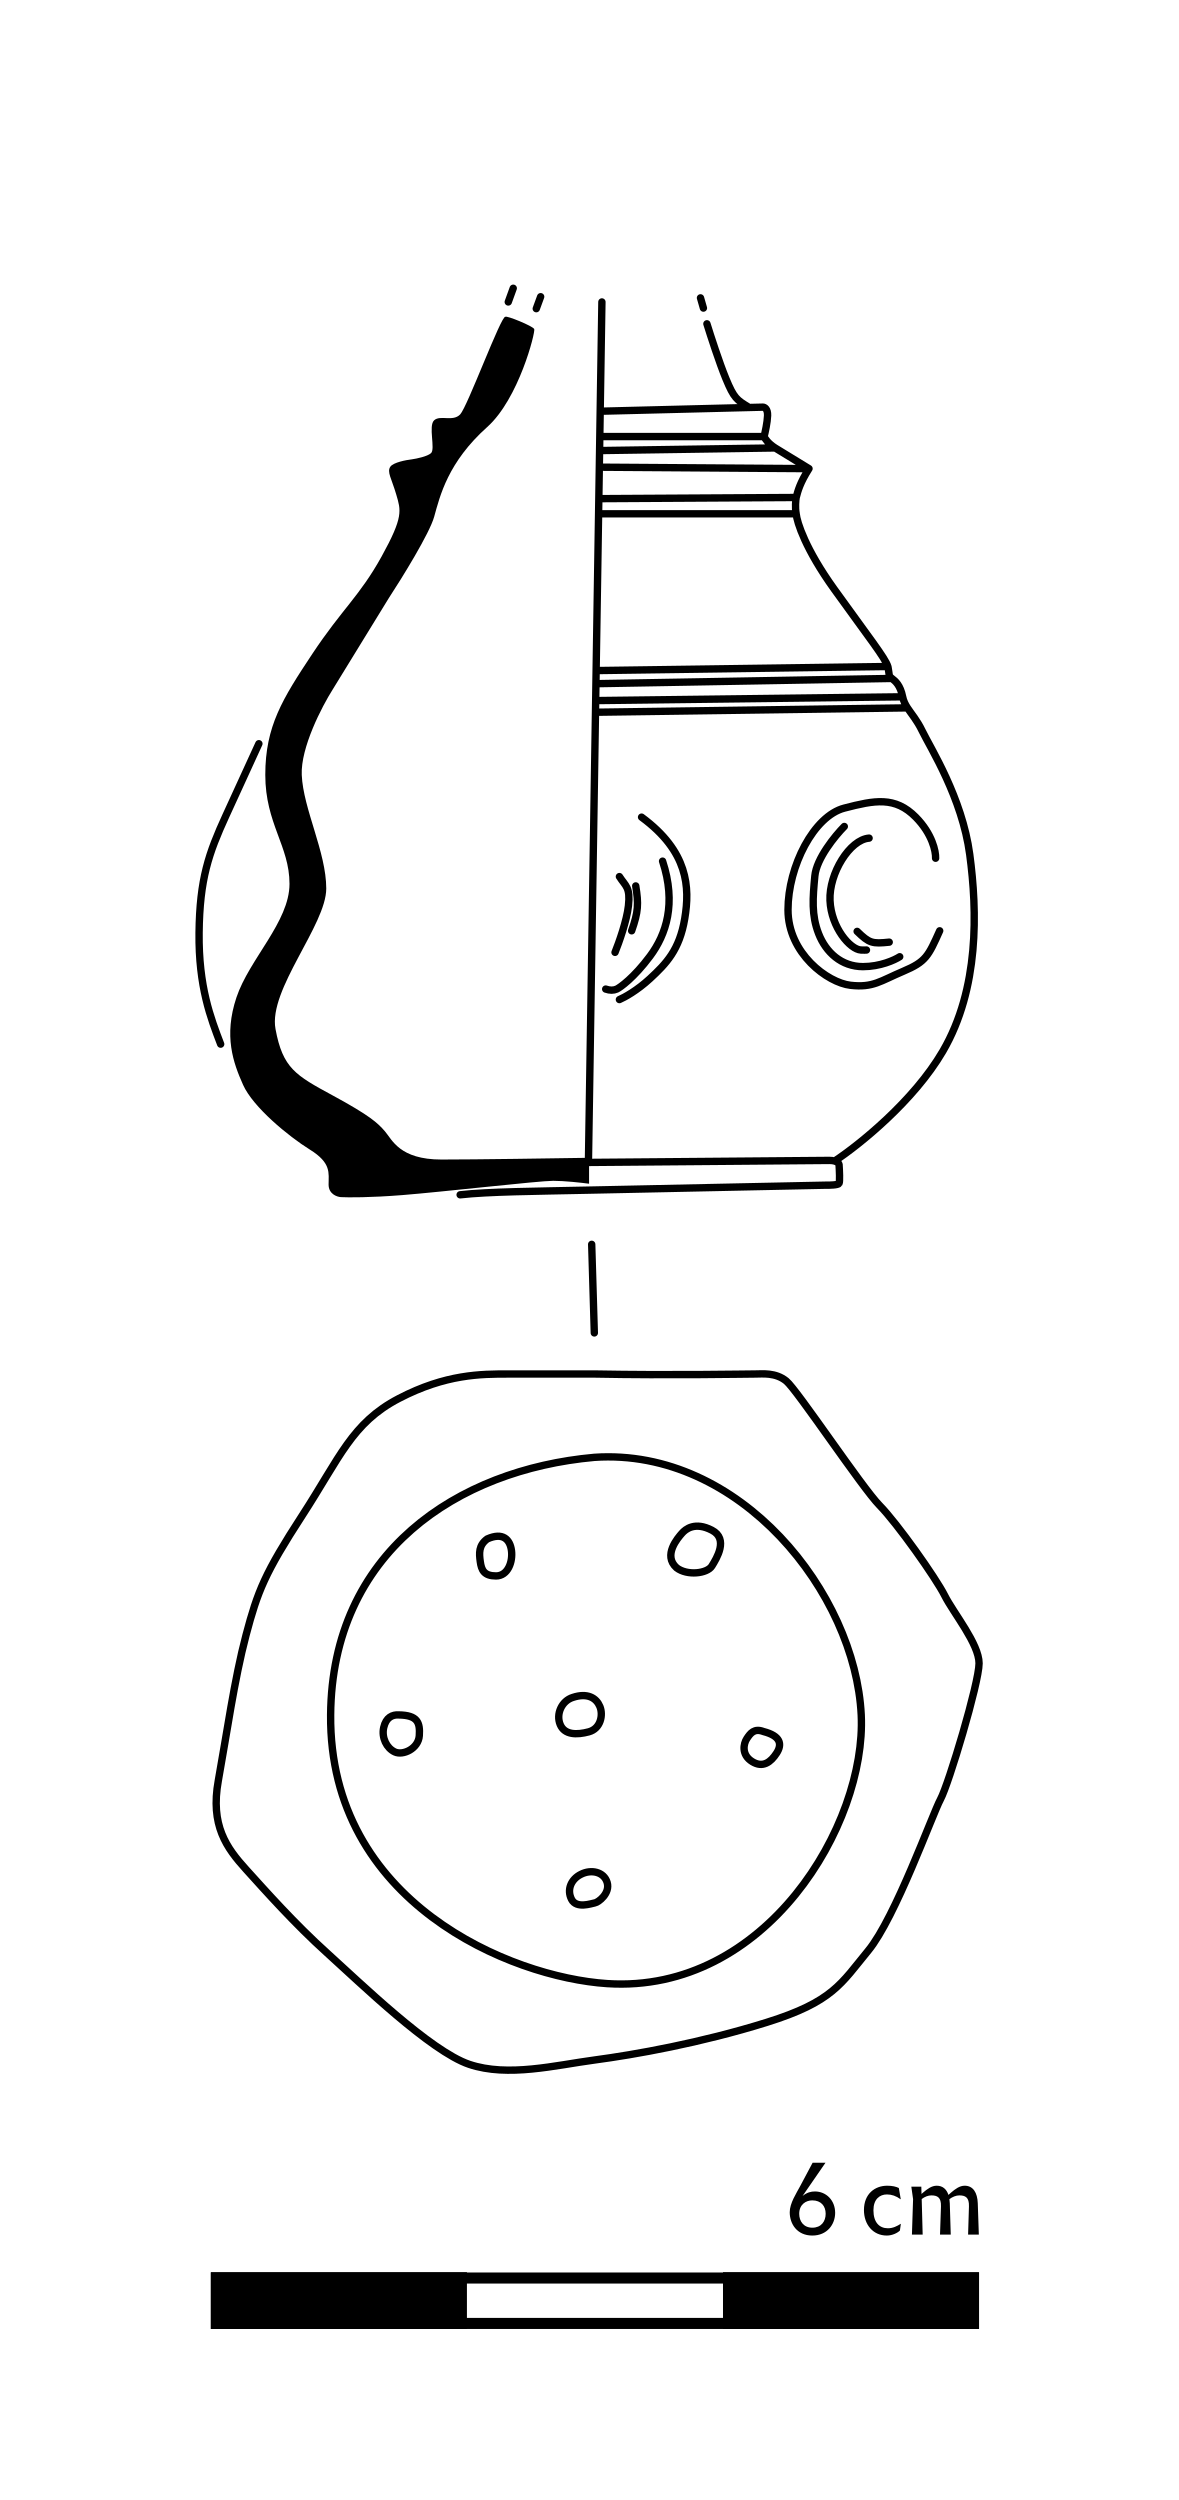
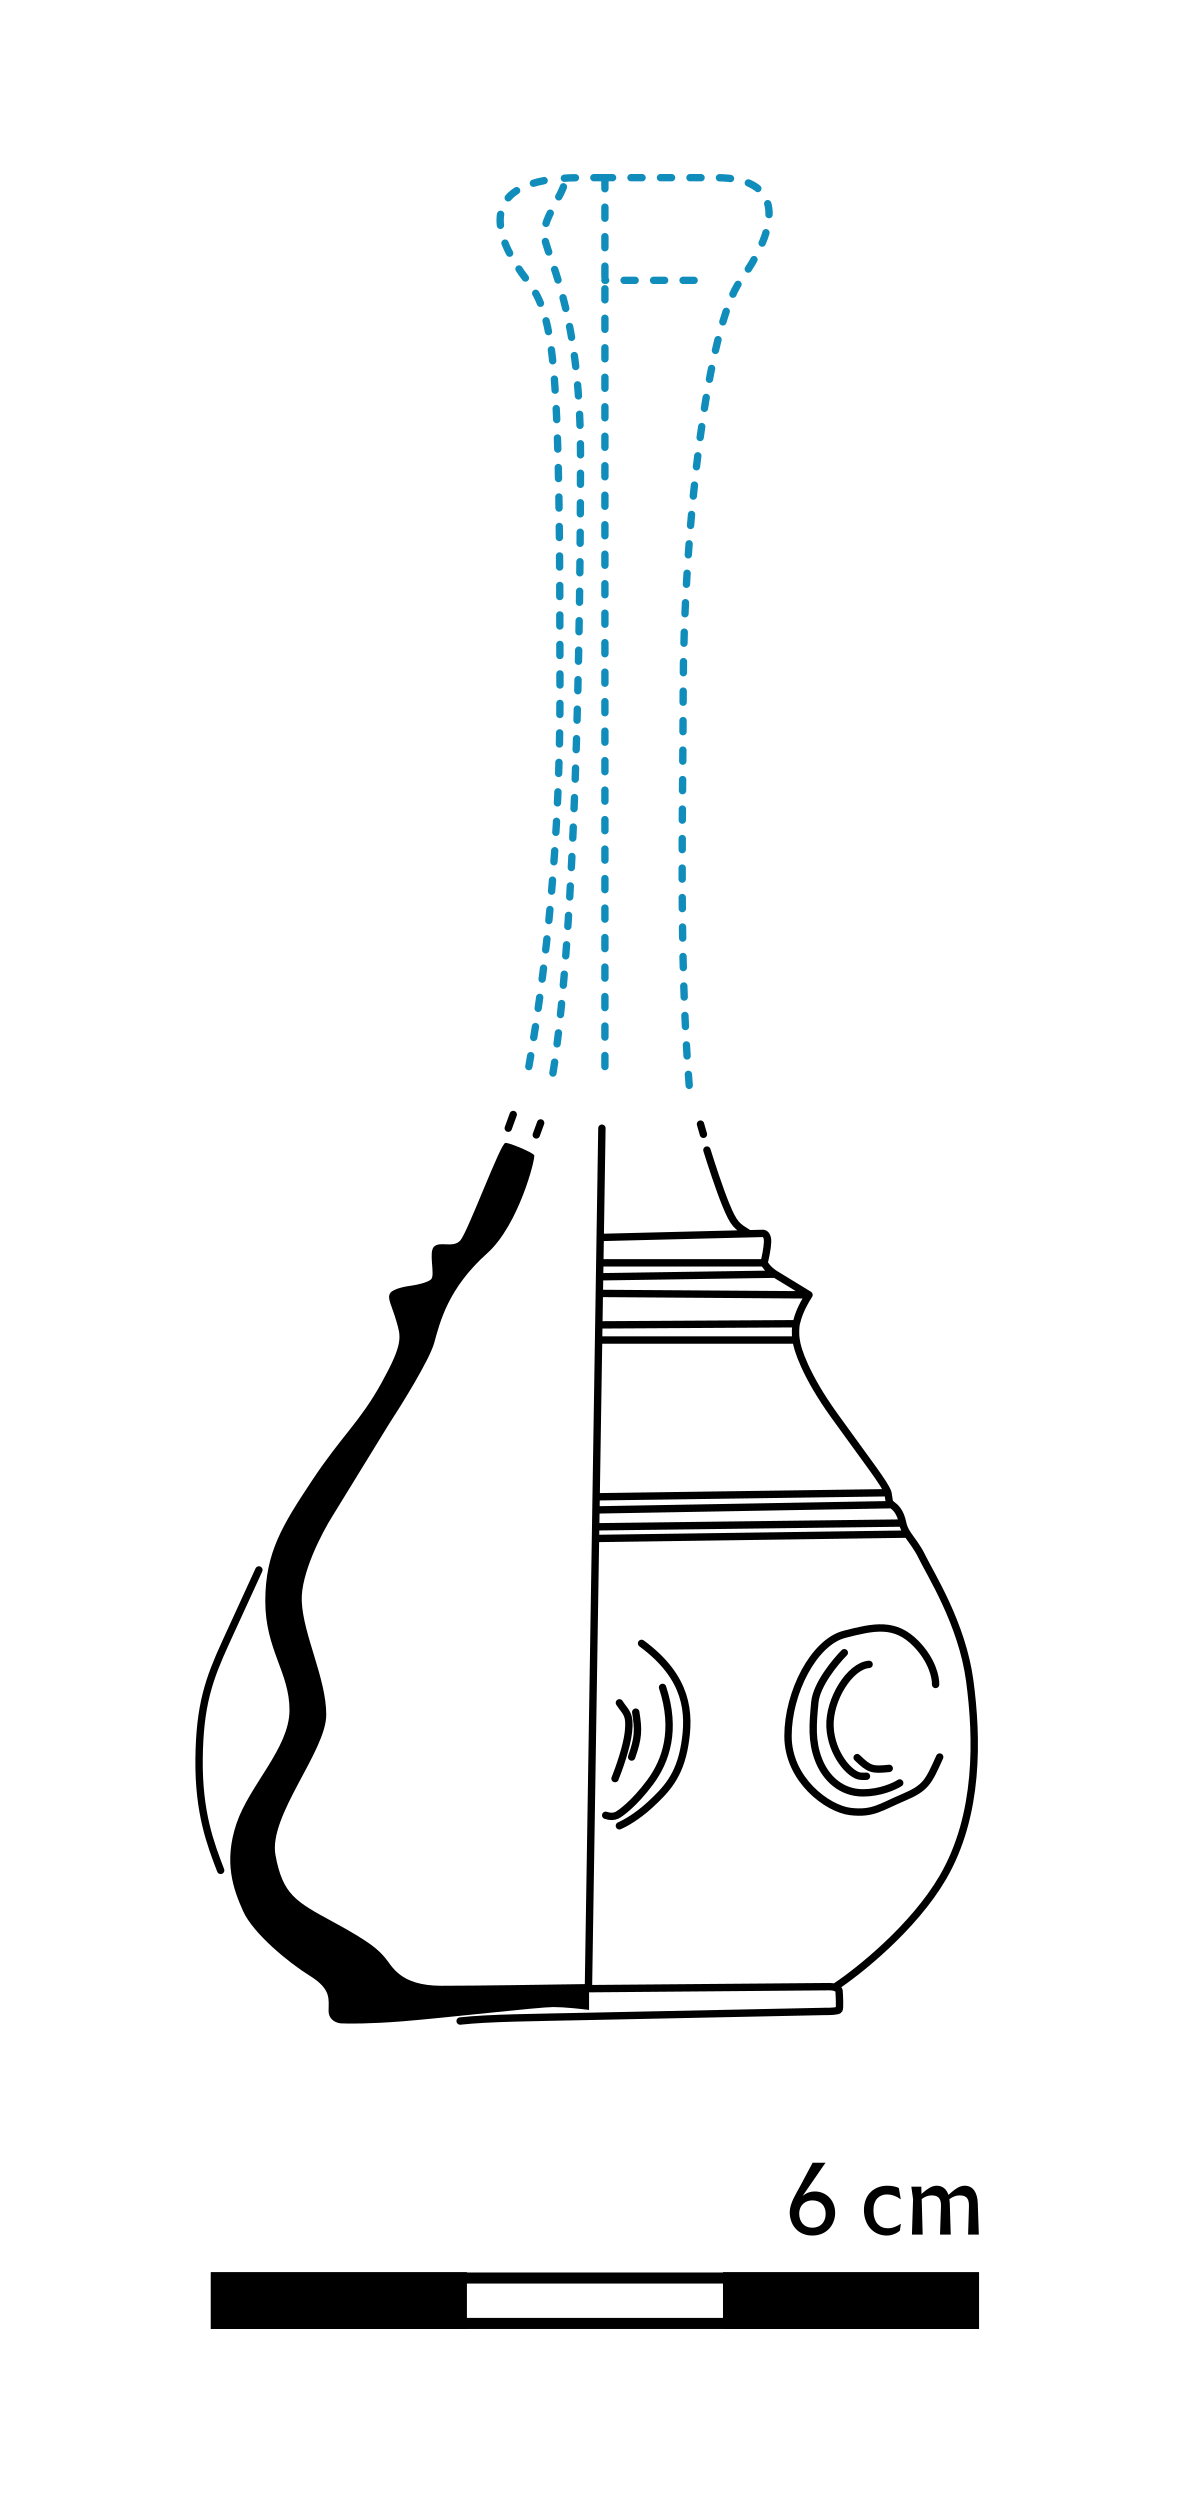
<svg xmlns="http://www.w3.org/2000/svg" width="1599" height="3391" viewBox="0 0 1599 3391" fill="none">
-   <path d="M724.631 446.335C722.77 442.263 686.871 427.618 685.462 429.734C679.866 427.363 634.027 551.867 624.136 562.143C614.244 572.42 597.231 562.538 588.923 570.048C580.614 577.558 590.901 609.178 584.571 614.711C579.506 619.138 565.315 622.089 558.853 623.012C550.808 623.934 533.69 627.201 529.575 632.893C524.431 640.007 531.158 649.098 537.488 670.837C543.818 692.575 547.379 700.876 517.705 754.63C488.031 808.384 463.897 826.17 423.54 887.038C383.184 947.907 359.84 985.06 359.84 1051.07C359.84 1117.07 392.679 1147.51 392.679 1198.89C392.679 1250.27 338.079 1300.87 320.671 1353.04C303.262 1405.21 316.319 1441.57 329.771 1471.61C343.223 1501.65 391.097 1541.18 420.375 1559.36C449.653 1577.54 445.697 1590.98 445.697 1606.79C445.697 1619.44 456.775 1623.39 462.314 1623.78C471.942 1624.31 502.117 1624.5 545.797 1621.02C600.397 1616.67 731.357 1601.65 750.349 1601.65C765.542 1601.65 789.123 1604.29 799.014 1605.6V1570.43C751.272 1571.22 644.393 1572.8 598.814 1572.8C541.84 1572.8 531.949 1545.92 522.058 1534.46C512.166 1523 501.484 1513.11 451.236 1485.84C400.988 1458.57 383.579 1449.08 373.688 1395.73C363.797 1342.37 442.532 1254.62 442.532 1205.21C442.532 1155.81 411.275 1097.31 409.297 1051.07C407.714 1014.07 436.597 958.447 451.236 935.259L527.201 811.546C545.137 784.142 582.592 723.642 588.923 700.876C596.836 672.418 607.518 626.964 660.931 579.139C703.662 540.879 726.492 450.406 724.631 446.335Z" fill="black" />
-   <path d="M299.305 1416.28C285.853 1381.1 269.236 1338.41 270.027 1265.29C270.819 1192.17 283.084 1157.39 306.427 1106.4C325.102 1065.61 344.014 1024.32 351.136 1008.78M798.222 1572.01L807.709 966.089M816.422 409.577L814.102 557.795M727.401 418.667L733.335 402.462M689.418 409.577L696.144 391M624.135 1620.62C662.909 1616.27 726.214 1615.88 798.222 1614.3C855.829 1613.03 1036.4 1609.29 1119.49 1607.58C1125.16 1607.71 1136.82 1607.42 1138.09 1605.21C1139.35 1602.99 1138.61 1587.16 1138.09 1579.52C1137.9 1578.23 1136.39 1576.04 1132.15 1574.84M794.661 1576.75C900.696 1575.83 1115.22 1573.98 1125.03 1573.98C1127.99 1573.98 1130.32 1574.32 1132.15 1574.84M840.161 1189.01C848.47 1202.05 855.196 1203.24 852.427 1228.53C850.211 1248.77 839.37 1279.13 834.227 1291.77M862.318 1201.66C866.274 1226.16 865.879 1236.44 856.779 1262.53M898.718 1168.06C917.709 1225.77 903.466 1267.66 881.705 1296.91C859.944 1326.16 840.953 1339.6 836.6 1341.58C832.248 1343.55 827.105 1343.55 821.566 1341.58M870.231 1108.38C933.535 1155.02 935.909 1203.24 928.787 1245.93C921.666 1288.61 903.466 1307.19 881.705 1327.35C864.296 1343.47 846.756 1353.04 840.161 1355.81M814.102 557.795L813.563 592.182M814.102 557.795L1016.23 552.728M1036.4 592.182C1037.86 586.517 1040.84 572.894 1041.15 563.724C1041.47 554.554 1037.06 552.262 1034.82 552.262L1016.23 552.728M1036.4 592.182H813.563M1036.4 592.182C1037.46 594.817 1041.94 601.589 1051.44 607.597M813.563 592.182L813.266 611.154M813.266 611.154L1051.44 607.597M813.266 611.154L812.913 633.683M1051.44 607.597L1097.33 635.66M812.913 633.683L1097.33 635.66M812.913 633.683L812.245 676.37M1097.33 635.66C1085.07 655.027 1082.3 665.699 1079.93 674.789M812.245 676.37L1079.93 674.789M812.245 676.37L811.923 696.923M1079.93 674.789C1079.27 678.61 1078.34 688.386 1079.93 696.923M811.923 696.923H1079.93M811.923 696.923L808.594 909.568M1079.93 696.923C1080.98 708.517 1092.75 745.144 1131.36 798.898C1177.89 863.666 1200.89 892.812 1204.26 904.034M1209.7 920.24C1204.95 916.682 1206.53 915.497 1204.56 905.22C1204.49 904.849 1204.39 904.455 1204.26 904.034M1209.7 920.24C1214.45 923.797 1221.17 929.33 1224.34 945.14M1209.7 920.24L808.315 927.354M1224.34 945.14L807.957 950.279M1224.34 945.14C1225.48 950.859 1227.82 955.491 1230.86 960.16M1132.15 1574.84C1164.6 1553.47 1239.37 1493.75 1278.94 1425.76C1328.4 1340.79 1325.63 1236.04 1315.34 1158.97C1305.05 1081.9 1261.93 1014.31 1250.85 991.385C1243.78 976.752 1236.22 968.399 1230.86 960.16M808.594 909.568L1204.26 904.034M808.594 909.568L808.315 927.354M808.315 927.354L807.957 950.279M807.957 950.279L807.709 966.089M1230.86 960.16L807.709 966.089M1162.62 1263.32C1179.23 1279.52 1183.19 1280.31 1206.14 1277.94M1178.84 1136.84C1152.73 1138.81 1124.24 1184.66 1125.82 1221.42C1127.4 1258.18 1153.12 1287.82 1167.76 1288.61C1172.9 1288.89 1172.9 1288.61 1175.28 1288.61M1145.21 1121.03C1132.81 1133.54 1107.46 1164.5 1105.25 1188.22C1102.48 1217.86 1100.5 1241.18 1110.39 1266.48C1120.28 1291.77 1141.25 1311.14 1170.53 1311.14C1193.95 1311.14 1213.52 1302.18 1220.38 1297.7M1274.59 1262.53C1259.16 1296.91 1255.99 1304.42 1225.13 1317.47C1194.27 1330.51 1184.38 1340 1153.52 1336.44C1122.66 1332.88 1068.85 1293.36 1068.85 1234.07C1068.85 1174.78 1104.06 1106.8 1145.21 1096.13C1186.36 1085.45 1214.05 1079.92 1242.14 1108.38C1264.62 1131.15 1269.44 1155.02 1269.05 1164.11M1016.23 552.728C999.213 542.381 995.652 540.404 984.574 513.527C975.712 492.026 963.737 455.03 958.857 439.22M954.109 417.877L950.153 404.043M802.574 1687.82L806.135 1807.97M776.857 2302.43C797.035 2295.71 808.905 2303.22 813.653 2314.68C818.4 2326.14 814.84 2344.72 798.618 2349.07C782.396 2353.42 765.779 2353.42 759.844 2339.19C753.909 2324.96 761.822 2307.17 776.857 2302.43ZM660.931 2087.41C682.296 2077.93 691.792 2088.2 693.77 2103.22C695.748 2118.24 689.022 2137.61 672.801 2137.61C656.579 2137.61 653.018 2129.7 651.435 2118.24C649.853 2106.78 649.061 2096.11 660.931 2087.41ZM541.049 2326.14C566.37 2326.54 569.931 2336.42 568.744 2354.21C567.557 2371.99 546.588 2381.48 535.509 2376.34C524.431 2371.2 517.309 2356.97 520.475 2343.14C523.64 2329.31 532.344 2325.53 541.049 2326.14ZM787.935 2542.35C801.783 2535.23 819.192 2538.79 823.544 2553.41C827.896 2568.04 811.674 2580.29 806.927 2581.08C802.179 2581.87 782 2589.38 775.274 2576.34C768.548 2563.29 774.483 2549.06 787.935 2542.35ZM1035.61 2348.67C1058.56 2354.6 1061.33 2365.67 1053.42 2377.92C1045.5 2390.17 1034.82 2398.47 1020.18 2389.38C1005.54 2380.29 1008.31 2365.27 1013.06 2358.16C1017.81 2351.04 1022.95 2343.86 1035.61 2348.67ZM917.709 2126.54C931.953 2137.61 959.253 2134.45 965.583 2124.17C971.913 2113.89 988.531 2087.41 965.583 2075.56C942.635 2063.7 929.974 2073.97 924.831 2079.9C919.687 2085.83 898.718 2109.55 917.709 2126.54ZM806.135 1976.74C1003.54 1963.34 1160.19 2161.05 1168.16 2326.14C1175.35 2475.27 1038.47 2704.62 823.544 2690.56C692.751 2682.01 446.424 2580.59 448.466 2326.14C450.235 2105.72 620.124 1993.45 806.135 1976.74ZM806.927 1863.7C907.422 1865.68 1014.25 1863.7 1024.14 1863.7C1034.03 1863.7 1051.84 1861.33 1066.47 1873.19C1081.11 1885.04 1169.34 2017.85 1193.08 2041.96C1216.82 2066.07 1269.44 2140.38 1281.31 2164.09C1293.18 2187.81 1328 2229.7 1328 2256.18C1328 2282.67 1286.85 2419.82 1275.77 2440.37C1264.7 2460.92 1214.45 2601.24 1177.65 2645.9C1140.86 2690.56 1129.78 2715.07 1039.97 2743.13C950.153 2771.2 860.34 2787.01 806.927 2794.12C753.514 2801.23 689.022 2817.83 636.401 2800.05C583.779 2782.26 488.031 2688.98 443.718 2649.06C399.405 2609.14 360.236 2564.87 333.727 2535.63C307.218 2506.38 285.062 2475.94 296.14 2415.08C307.218 2354.21 317.901 2277.53 333.727 2217.85C349.553 2158.16 359.049 2134.05 410.088 2055.4C461.127 1976.74 477.349 1930.1 541.049 1896.9C604.748 1863.7 652.622 1863.7 689.418 1863.7C718.854 1863.7 780.022 1863.7 806.927 1863.7Z" stroke="black" stroke-width="10" stroke-linecap="round" stroke-linejoin="round" />
+   <path d="M724.631 1567.04C722.77 1562.97 686.871 1548.33 685.462 1550.44C679.866 1548.07 634.027 1672.58 624.136 1682.85C614.244 1693.13 597.231 1683.25 588.923 1690.76C580.614 1698.27 590.901 1729.89 584.571 1735.42C579.506 1739.85 565.315 1742.8 558.853 1743.72C550.808 1744.64 533.69 1747.91 529.575 1753.6C524.431 1760.72 531.158 1769.81 537.488 1791.55C543.818 1813.28 547.379 1821.59 517.705 1875.34C488.031 1929.09 463.897 1946.88 423.54 2007.75C383.184 2068.62 359.84 2105.77 359.84 2171.78C359.84 2237.78 392.679 2268.22 392.679 2319.6C392.679 2370.98 338.079 2421.57 320.671 2473.75C303.262 2525.92 316.319 2562.28 329.771 2592.32C343.223 2622.36 391.097 2661.89 420.375 2680.07C449.653 2698.25 445.697 2711.69 445.697 2727.5C445.697 2740.15 456.775 2744.1 462.314 2744.49C471.942 2745.02 502.117 2745.21 545.797 2741.73C600.397 2737.38 731.357 2722.36 750.349 2722.36C765.542 2722.36 789.123 2724.99 799.014 2726.31V2691.14C751.272 2691.93 644.393 2693.51 598.814 2693.51C541.84 2693.51 531.949 2666.63 522.058 2655.17C512.166 2643.71 501.484 2633.82 451.236 2606.55C400.988 2579.28 383.579 2569.79 373.688 2516.43C363.797 2463.08 442.532 2375.33 442.532 2325.92C442.532 2276.52 411.275 2218.02 409.297 2171.78C407.714 2134.78 436.597 2079.16 451.236 2055.97L527.201 1932.26C545.137 1904.85 582.592 1844.35 588.923 1821.59C596.836 1793.13 607.518 1747.67 660.931 1699.85C703.662 1661.59 726.492 1571.12 724.631 1567.04Z" fill="black" />
+   <path d="M299.305 2536.99C285.853 2501.81 269.236 2459.12 270.027 2386C270.819 2312.88 283.084 2278.1 306.427 2227.11C325.102 2186.32 344.014 2145.03 351.136 2129.49M798.222 2692.72L807.709 2086.8M816.422 1530.29L814.102 1678.5M727.401 1539.38L733.335 1523.17M689.418 1530.29L696.144 1511.71M624.135 2741.33C662.909 2736.98 726.214 2736.59 798.222 2735.01C855.829 2733.74 1036.4 2730 1119.49 2728.29C1125.16 2728.42 1136.82 2728.13 1138.09 2725.92C1139.35 2723.7 1138.61 2707.87 1138.09 2700.23C1137.9 2698.94 1136.39 2696.75 1132.15 2695.55M794.661 2697.46C900.696 2696.54 1115.22 2694.69 1125.03 2694.69C1127.99 2694.69 1130.32 2695.03 1132.15 2695.55M840.161 2309.72C848.47 2322.76 855.196 2323.95 852.427 2349.24C850.211 2369.48 839.37 2399.84 834.227 2412.48M862.318 2322.37C866.274 2346.87 865.879 2357.15 856.779 2383.24M898.718 2288.77C917.709 2346.48 903.466 2388.37 881.705 2417.62C859.944 2446.87 840.953 2460.31 836.6 2462.29C832.248 2464.26 827.105 2464.26 821.566 2462.29M870.231 2229.09C933.535 2275.73 935.909 2323.95 928.787 2366.64C921.666 2409.32 903.466 2427.9 881.705 2448.06C864.296 2464.18 846.756 2473.75 840.161 2476.51M814.102 1678.5L813.563 1712.89M814.102 1678.5L1016.23 1673.44M1036.4 1712.89C1037.86 1707.23 1040.84 1693.6 1041.15 1684.43C1041.47 1675.26 1037.06 1672.97 1034.82 1672.97L1016.23 1673.44M1036.4 1712.89H813.563M1036.4 1712.89C1037.46 1715.53 1041.94 1722.3 1051.44 1728.31M813.563 1712.89L813.266 1731.86M813.266 1731.86L1051.44 1728.31M813.266 1731.86L812.913 1754.39M1051.44 1728.31L1097.34 1756.37M812.913 1754.39L1097.34 1756.37M812.913 1754.39L812.245 1797.08M1097.34 1756.37C1085.07 1775.74 1082.3 1786.41 1079.93 1795.5M812.245 1797.08L1079.93 1795.5M812.245 1797.08L811.923 1817.63M1079.93 1795.5C1079.27 1799.32 1078.34 1809.1 1079.93 1817.63M811.923 1817.63H1079.93M811.923 1817.63L808.594 2030.28M1079.93 1817.63C1080.98 1829.23 1092.75 1865.85 1131.36 1919.61C1177.89 1984.38 1200.89 2013.52 1204.26 2024.74M1209.7 2040.95C1204.95 2037.39 1206.53 2036.21 1204.56 2025.93C1204.49 2025.56 1204.39 2025.16 1204.26 2024.74M1209.7 2040.95C1214.45 2044.51 1221.17 2050.04 1224.34 2065.85M1209.7 2040.95L808.315 2048.06M1224.34 2065.85L807.957 2070.99M1224.34 2065.85C1225.48 2071.57 1227.82 2076.2 1230.86 2080.87M1132.15 2695.55C1164.6 2674.18 1239.37 2614.46 1278.94 2546.47C1328.4 2461.5 1325.63 2356.75 1315.34 2279.68C1305.05 2202.61 1261.93 2135.02 1250.85 2112.09C1243.78 2097.46 1236.22 2089.11 1230.86 2080.87M808.594 2030.28L1204.26 2024.74M808.594 2030.28L808.315 2048.06M808.315 2048.06L807.957 2070.99M807.957 2070.99L807.709 2086.8M1230.86 2080.87L807.709 2086.8M1162.62 2384.03C1179.23 2400.23 1183.19 2401.02 1206.14 2398.65M1178.84 2257.55C1152.73 2259.52 1124.24 2305.37 1125.82 2342.13C1127.4 2378.89 1153.12 2408.53 1167.76 2409.32C1172.9 2409.6 1172.9 2409.32 1175.28 2409.32M1145.21 2241.74C1132.81 2254.25 1107.46 2285.21 1105.25 2308.93C1102.48 2338.57 1100.5 2361.89 1110.39 2387.19C1120.28 2412.48 1141.25 2431.85 1170.53 2431.85C1193.95 2431.85 1213.52 2422.89 1220.38 2418.41M1274.59 2383.24C1259.16 2417.62 1255.99 2425.13 1225.13 2438.18C1194.27 2451.22 1184.38 2460.7 1153.52 2457.15C1122.66 2453.59 1068.85 2414.07 1068.85 2354.78C1068.85 2295.49 1104.06 2227.51 1145.21 2216.84C1186.36 2206.16 1214.05 2200.63 1242.14 2229.09C1264.62 2251.85 1269.44 2275.73 1269.05 2284.82M1016.23 1673.44C999.213 1663.09 995.652 1661.11 984.574 1634.24C975.712 1612.74 963.737 1575.74 958.857 1559.93M954.109 1538.59L950.153 1524.75" stroke="black" stroke-width="10" stroke-linecap="round" stroke-linejoin="round" />
+   <path d="M717.321 1446.71C741.89 1308.12 759.565 1135.35 759.565 942.828C759.565 497.223 753.986 430.382 715.001 380.252C678.574 333.41 638.943 252.527 759.565 242.115M934.845 1472.21C920.327 1297.09 926.636 1083.16 926.636 942.828C926.636 714.454 960.052 441.523 1004.61 380.252C1049.16 318.98 1073.88 241 971.19 241C892.453 241 879.118 241 820.5 241M820.5 1446.71V380.252M820.5 241C810.857 241 799.989 241 787.402 241C777.295 241 768.035 241.384 759.565 242.115M820.5 241V380.252M750 1455.5C774.5 1306.5 787.402 977.5 787.402 617C787.402 411 738 344 738 316.5C738 289 781.131 242.115 759.565 242.115M941.5 380.252H820.5" stroke="#108DBB" stroke-width="10" stroke-linecap="round" stroke-linejoin="round" stroke-dasharray="15 25" />
  <rect x="293.5" y="3089.91" width="1026.62" height="61.595" stroke="black" stroke-width="15" />
  <rect x="286" y="3082" width="347.333" height="77" fill="black" />
  <rect x="980.667" y="3082" width="347.333" height="77" fill="black" />
  <path d="M1132.8 3001.49C1132.8 2984.46 1120.58 2972.5 1105.37 2972.5C1100.17 2972.5 1094.84 2973.67 1088.6 2978.61L1119.54 2933.76V2933.5H1102.25L1085.22 2965.48C1080.28 2974.84 1071.18 2988.36 1071.18 3000.71C1071.18 3016.44 1081.06 3032.3 1101.86 3032.3C1122.01 3032.3 1132.8 3017.09 1132.8 3001.49ZM1084.05 3002.79C1084.05 2990.18 1093.15 2984.59 1101.73 2984.59C1113.69 2984.59 1119.93 2992.26 1119.93 3002.79C1119.93 3013.19 1113.82 3021.64 1101.86 3021.64C1090.03 3021.64 1084.05 3012.93 1084.05 3002.79ZM1203.45 2964.7C1186.81 2964.7 1171.86 2975.62 1171.86 2997.72C1171.86 3017.61 1184.34 3032.3 1202.8 3032.3C1210.47 3032.3 1217.49 3028.66 1220.61 3025.54L1221.91 3016.44H1221.65C1216.71 3019.56 1211.25 3022.42 1204.36 3022.42C1192.79 3022.42 1184.73 3014.49 1184.73 2997.98C1184.73 2983.03 1193.18 2976.53 1203.06 2976.53C1209.43 2976.53 1215.54 2978.61 1221.52 2983.03H1221.78L1219.18 2967.82C1215.67 2966 1210.34 2964.7 1203.45 2964.7ZM1263.2 2977.83C1271.39 2977.83 1276.72 2980.43 1276.33 2992.78L1275.03 3031H1289.59L1288.29 2988.49C1288.16 2986.54 1288.03 2984.72 1287.77 2982.9C1291.8 2979.91 1296.74 2977.83 1301.16 2977.83C1309.35 2977.83 1314.68 2980.43 1314.29 2992.78L1313.12 3031H1327.68L1326.25 2988.49C1325.73 2974.19 1320.01 2964.7 1308.44 2964.7C1301.68 2964.7 1295.57 2969.25 1289.98 2974.06L1286.47 2977.18C1283.87 2969.38 1278.67 2964.7 1270.48 2964.7C1263.72 2964.7 1257.61 2969.25 1252.02 2974.06L1249.94 2975.88L1249.68 2966H1236.16V2966.26L1238.5 2982.9L1236.94 3031H1251.5L1250.2 2982.77C1254.1 2979.78 1258.91 2977.83 1263.2 2977.83Z" fill="black" />
</svg>
